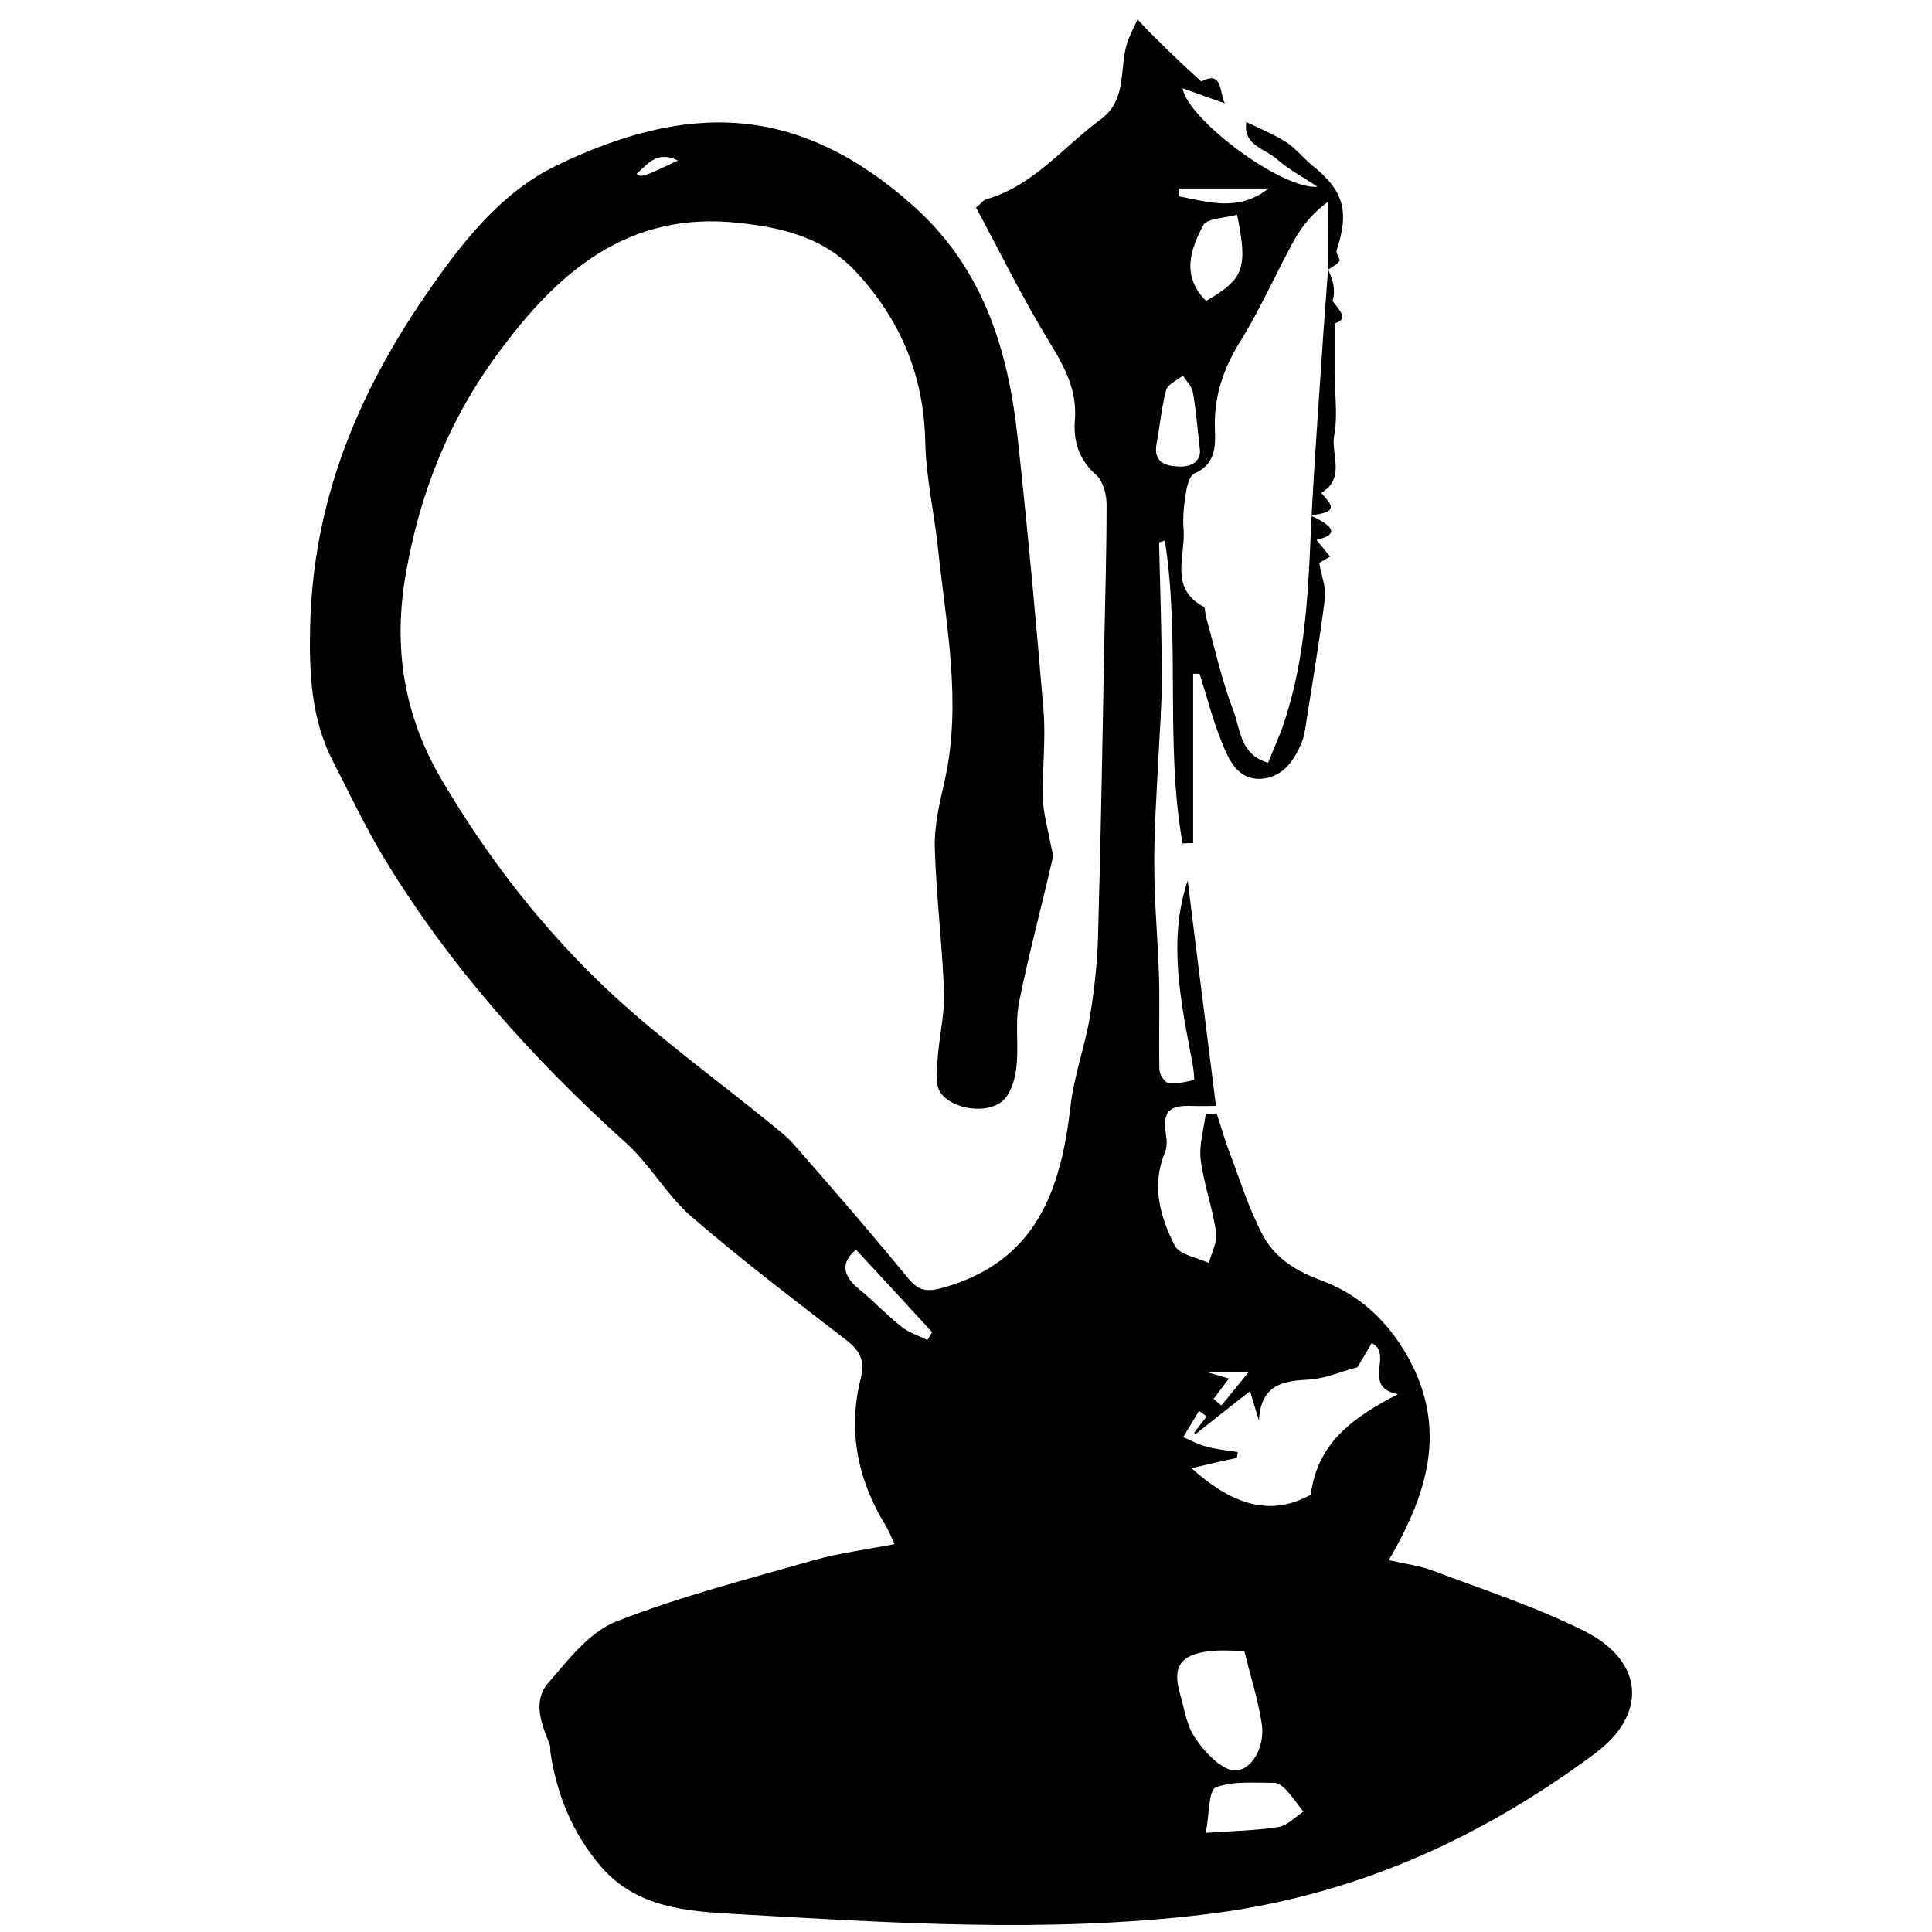
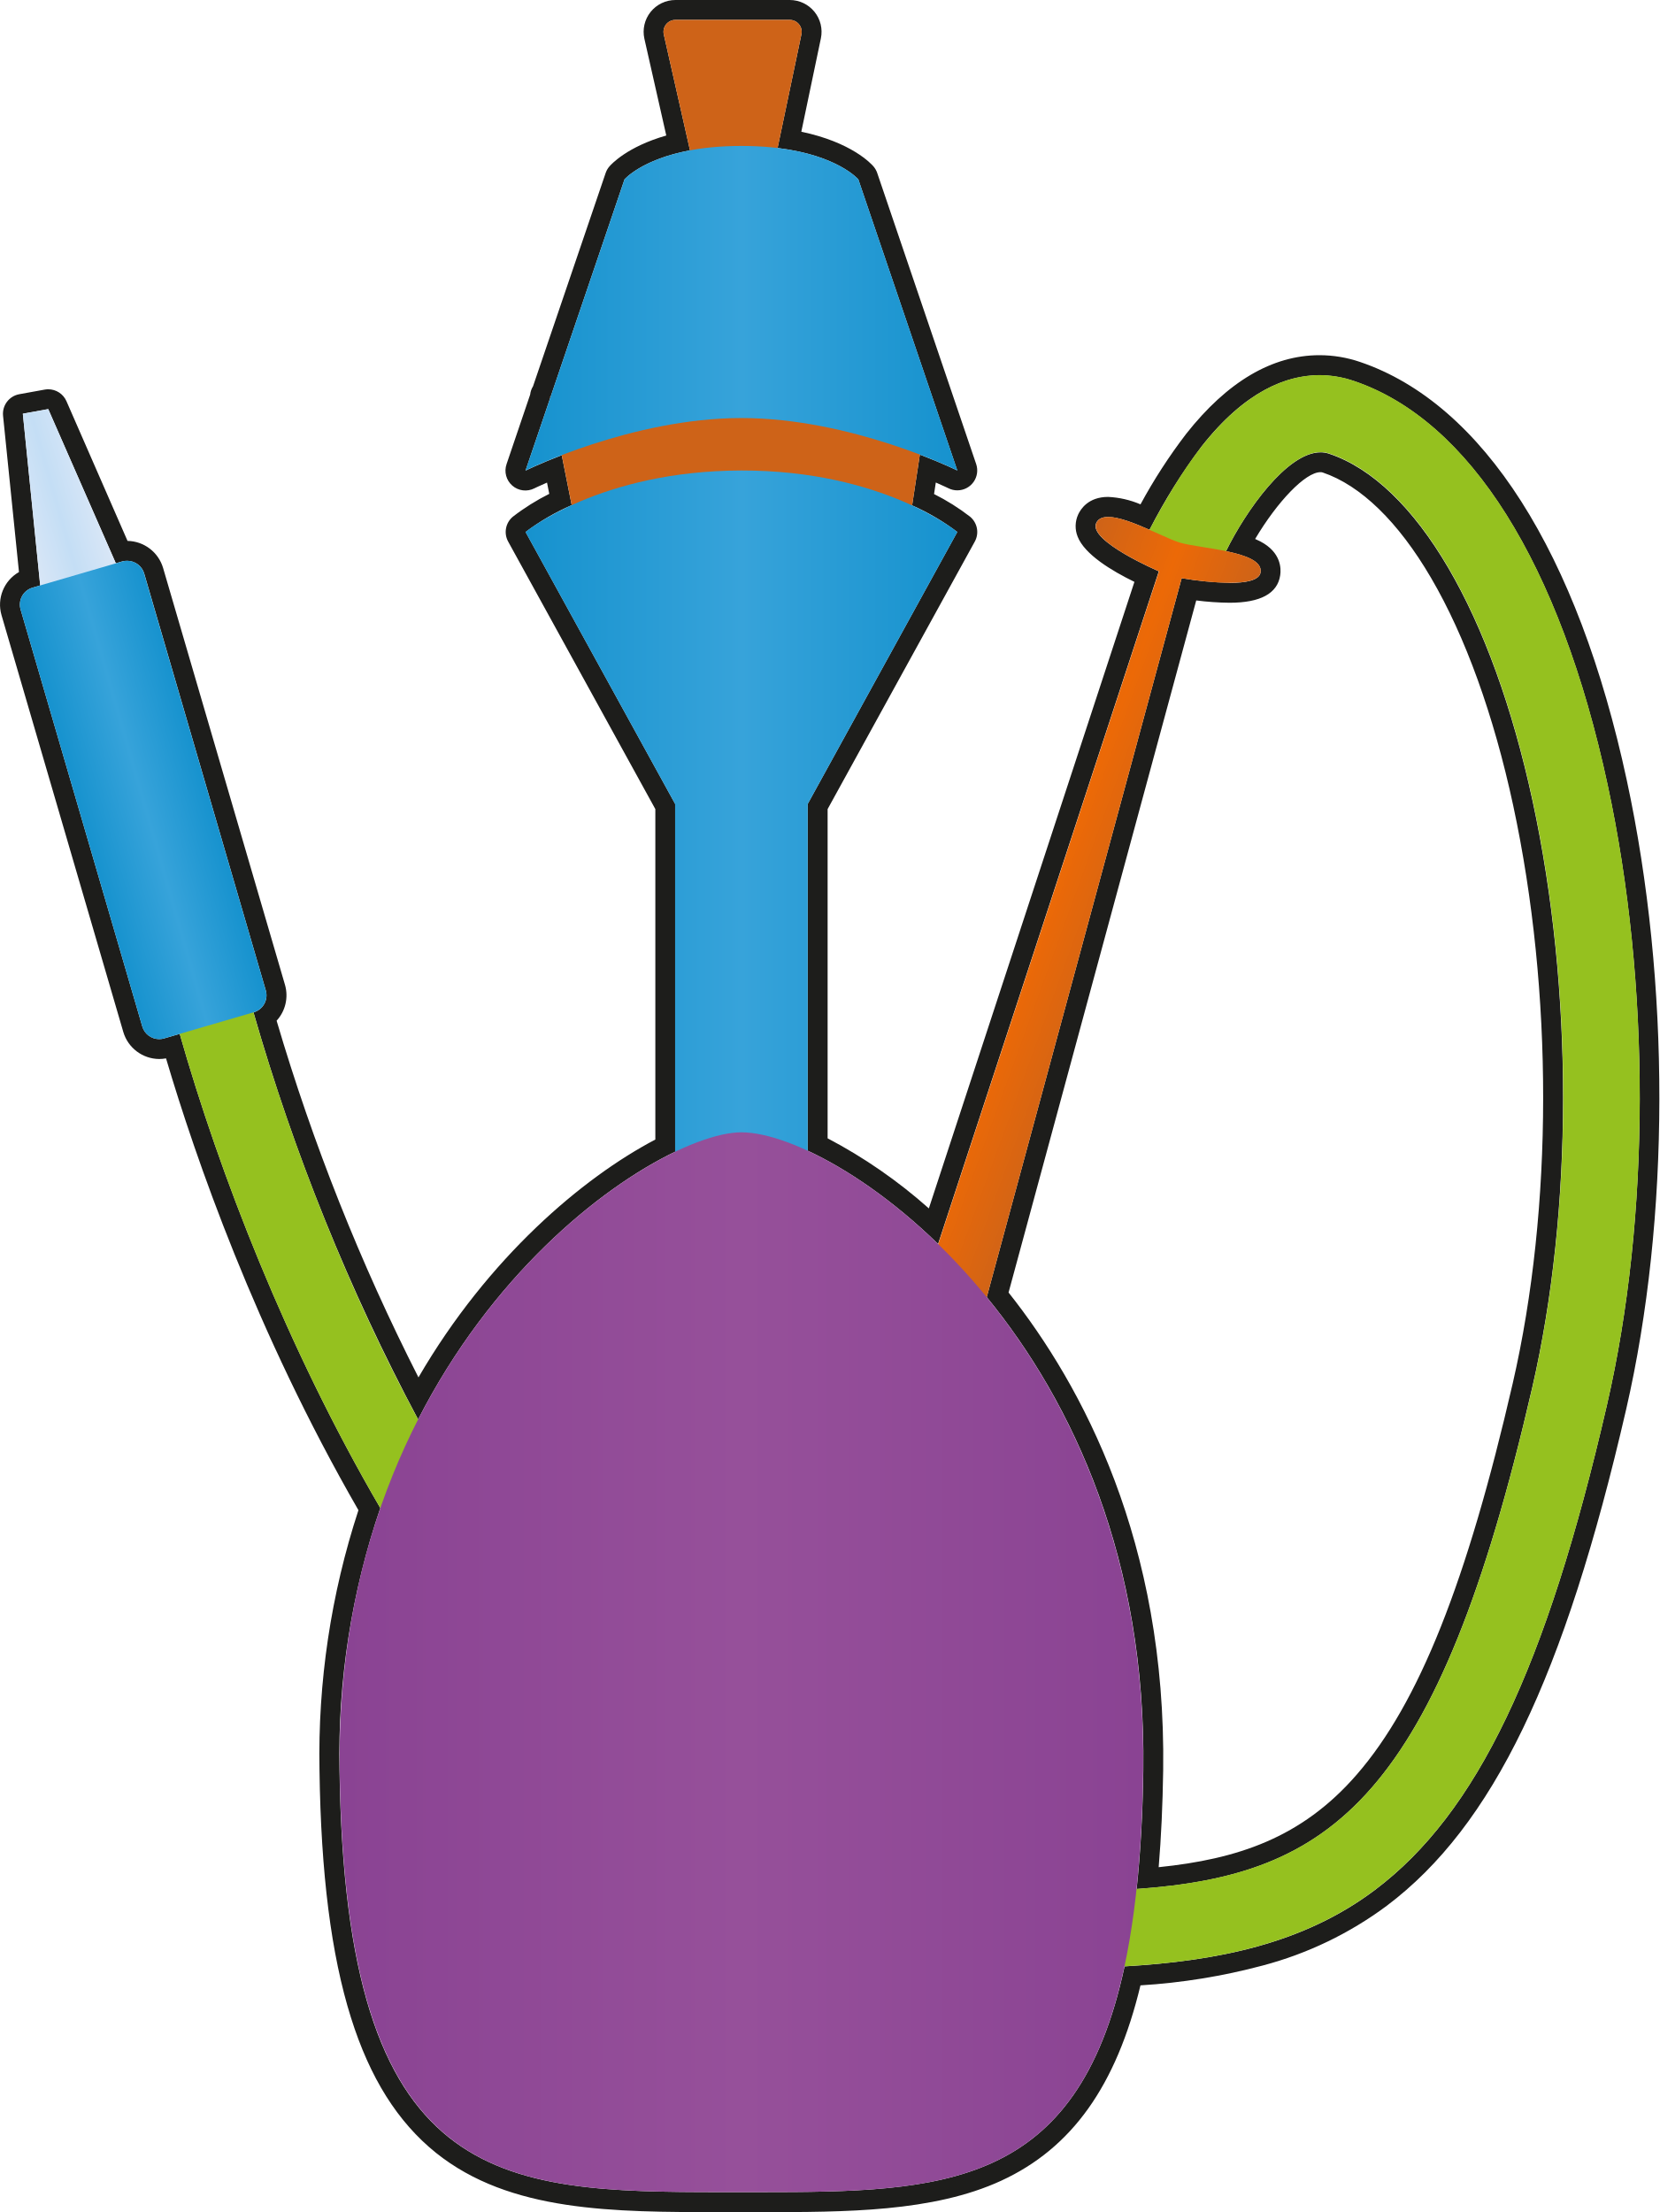
- <svg xmlns="http://www.w3.org/2000/svg" viewBox="0 0 566.9 566.9">
-   <path d="M389.7 79c.5 1.3 1.1 2.5 1.4 3.9.4 1.7.5 3.5-.1 5.4 2 2.8 5 5.3.6 6.6v14.3c0 6.1 1 12.5-.1 18.4-1.1 5.6 3.5 12.7-3.8 17 1.9 2.6 6.6 5.7-3.3 6.6 7.2 3.2 8.5 5.7 1.9 7.2 1.5 1.8 2.7 3.4 4 4.9-1.4.8-2.7 1.6-3.2 1.9.6 3.6 2 7 1.7 10.1-1.6 12.8-3.8 25.6-5.8 38.4-.2 1.2-.4 2.4-.8 3.5-2.2 5.7-5.6 10.8-12 11.3-7 .5-9.7-5.6-11.8-11-2.6-6.4-4.3-13.2-6.4-19.8h-1.9v49.7c-1 0-2.1 0-3.1.1-5.2-29.3-.6-59.4-5.2-88.9-.9.3-1.7.5-1.7.6.3 13.4.8 26.8.8 40.2 0 7.7-.6 15.3-1 23-.5 10.6-1.3 21.2-1.2 31.8 0 11 1.1 22 1.4 33 .2 8.9-.1 17.7.1 26.6 0 1.4 1.5 3.8 2.5 3.9 2.5.4 5.2-.2 7.6-.8.3-.1-.1-3.3-.4-4.9-3.4-18-7.3-36-1.4-53.6 2.6 21.2 5.4 42.8 8.3 66.1-1.7 0-4.6.1-7.4 0-6.5-.2-8.3 1.9-7.3 8.2.3 1.8.4 3.9-.3 5.5-4 9.7-1.4 18.8 2.9 27.3 1.4 2.7 6.6 3.5 10 5.1.8-3 2.6-6.2 2.1-9.1-1-7.2-3.6-14.1-4.5-21.3-.5-4.3.9-8.8 1.5-13.3 1.1-.1 2.1-.1 3.2-.2 1.3 3.9 2.4 7.9 3.9 11.8 3 7.9 5.5 16 9.4 23.5 3.5 6.8 9.5 10.8 17.1 13.6 11.3 4.1 19.8 11.9 25.9 22.9 11.4 20.8 5.7 39.6-5.8 59.3 4.9 1.1 9.1 1.6 13 3.1 14.9 5.6 30.2 10.6 44.4 17.7 17.5 8.8 18.7 24.4 3 36-34.2 25.4-71.6 42.1-114.8 47.2-46.2 5.5-91.9 2.4-137.8-.2-13.8-.8-28.3-1.8-38.7-13.6-8.5-9.8-13.2-21.2-15.1-33.9-.1-.7.1-1.5-.2-2.2-2.4-6-5.1-12.6-.5-18 5.9-6.8 12.1-15 20-18.1 18.8-7.4 38.5-12.4 58-18 7.5-2.1 15.3-3.1 23.7-4.7-1.3-2.7-1.8-4.2-2.7-5.6-8.2-13.4-11.1-27.8-7.2-43.2 1.3-5-.3-8-4.3-11.1-15.3-11.8-30.8-23.6-45.4-36.2-7.3-6.3-12.2-15.4-19.4-21.8-27.4-24.7-51.7-51.9-70.8-83.4-5.5-9.1-10-18.7-14.9-28.2-6.5-12.5-7.1-26-6.8-39.6.8-36 13.3-67.4 33.7-97.1 10.7-15.7 22.3-30.4 38.5-38.3 37.6-18.1 70.3-19.1 105 12 20.3 18.2 27.6 42 30.4 67.8 2.9 26.7 5.4 53.4 7.6 80.2.7 8.4-.4 17-.2 25.5.1 4.4 1.4 8.8 2.2 13.2.3 1.6 1 3.4.6 4.9-3.2 14-7 27.9-9.8 42-1.2 6.2 0 12.9-.8 19.2-.4 3.5-1.7 7.8-4.2 9.8-4.5 3.7-14.3 2.4-17.9-2.4-1.7-2.2-1.2-6.4-1-9.7.4-6.6 2.1-13.3 1.9-19.9-.5-14.1-2.3-28.2-2.7-42.3-.2-6.6 1.4-13.3 2.9-19.8 5.1-23 .4-45.7-2-68.5-1.1-10.3-3.5-20.6-3.7-30.9-.4-19.4-7.2-35.7-20.2-49.8-9.4-10.2-21.6-13.1-34.5-14.5-32.6-3.6-53.2 14.4-70.9 38.6-14.2 19.3-22.7 40.7-26.8 64.2-3.8 21.6-.7 41.6 10.5 60.6 13.7 23.3 30.2 44.5 49.9 62.8 14.7 13.6 31 25.4 46.6 38.1 2.4 2 5 3.9 7 6.3 11.3 12.9 22.5 25.8 33.4 39.1 3.2 3.9 5.7 4 10.4 2.7 27.1-7.7 34.4-28.5 37.2-53.1 1-8.9 4.2-17.5 5.7-26.3 1.3-7.9 2.2-15.9 2.4-23.9.8-28.4 1.3-56.7 1.8-85.1.3-13.8.7-27.6.7-41.4 0-2.9-1-6.7-2.9-8.5-5.2-4.5-6.9-10-6.4-16.2.7-8.8-3-15.6-7.4-22.8-7.8-12.7-14.4-26.2-21.6-39.6 1.5-1.2 2.2-2.3 3.2-2.5 13.7-4 22.4-15.3 33.4-23.4 7.9-5.8 5.3-15 7.8-22.6.8-2.3 2-4.5 3-6.7 1.7 1.8 3.3 3.6 5.1 5.3 2.5 2.5 5.1 5 7.7 7.5 1.9 1.8 3.8 3.5 5.9 5.4 6.4-3.4 5.2 3.3 6.9 6.4-4-1.4-8-2.8-12.4-4.4 1.5 9.1 29.1 29.8 39.6 28.9-4.8-3.2-8.7-5.2-11.9-8.1-3.5-3.1-10-4-9-10.9 3.9 1.9 8.1 3.6 11.7 5.9 2.8 1.8 4.9 4.6 7.5 6.7 9.4 7.5 11.1 13.5 7.3 25.1-.3.9 1.2 2.5.8 3.1-.7 1.1-2.1 1.7-3.3 2.5V59.2c-4.2 3-7.4 6.8-9.8 11-5.5 9.9-10 20.4-16 30-5.1 8.2-7.8 16.5-7.4 26 .2 5.1 0 10.1-6 12.7-1.4.6-2.2 3.6-2.5 5.6-.6 3.6-1 7.3-.7 10.9.6 7.8-4.3 17.1 5.8 22.6.6.3.5 1.8.7 2.7 2.6 9.4 4.7 19 8.2 28.1 2 5.3 1.9 12.7 10.1 15 1.4-3.5 2.9-6.8 4.1-10.1 6-17 7.4-34.7 8.2-52.5.8-19.1 2.2-38.2 3.5-57.3.5-8.2 1.2-16.5 1.8-24.9zm-40.1 351.8c11 9.9 22.4 14.8 35 7.8 2-15.5 12.8-22.9 25.6-29.5-10.9-2.2-1.2-11.8-7.7-15-1.5 2.5-2.9 4.9-4.2 7.1-4.7 1.2-9.3 3.3-14.1 3.6-7.6.4-14.2 1.3-14.8 12-1.1-3.5-1.7-5.6-2.6-8.6-6 4.7-11.1 8.7-16.1 12.7-.1-.2-.2-.3-.3-.5 1.2-1.6 2.5-3.2 3.7-4.8-.8-.5-1.5-1.1-2.3-1.6-1.5 2.6-3.1 5.1-4.6 7.7 2.3 1 4.5 2.2 6.9 2.8 3 .8 6 1.1 9.1 1.6-.1.6-.2 1.1-.3 1.7-4.3.9-8.5 1.9-13.3 3zm15.5 53.6c-3.6 0-6.9-.3-10.2.1-8.6 1-11 4.6-8.6 12.7 1.2 4.1 1.8 8.7 4.1 12.3 2.5 3.8 6 7.9 10 9.6 5.5 2.3 11.1-5.4 9.8-13.5-1.1-7-3.3-13.9-5.1-21.2zm-11.3 53.4c8.9-.6 15.2-.7 21.3-1.7 2.6-.4 4.9-2.9 7.3-4.5-1.6-2.2-3.2-4.4-5-6.4-.9-1-2.4-2.1-3.6-2.1-5.8.1-12-.6-17.1 1.4-2.1.9-1.8 7.8-2.9 13.3zm.1-449.5c11.1-6.4 12.3-9.5 9.1-25.3-3.5 1-8.9 1-10 3.2-3.6 6.9-6.5 14.7.9 22.1zm-1.9 43c-.7-6.3-1.1-11.4-2-16.3-.3-1.7-1.9-3.2-2.9-4.8-1.7 1.4-4.4 2.5-4.9 4.2-1.4 5.1-1.8 10.4-2.8 15.6-1.1 5.6 2.4 6.8 6.7 6.9 4.5.1 6.5-2.3 5.9-5.6zM251.2 366.7c-4.1 3.3-4.5 7.2.8 11.5 4.3 3.5 8.1 7.6 12.4 11 2.2 1.8 5.1 2.7 7.7 4 .5-.8 1-1.5 1.4-2.3-7.3-8-14.7-16-22.3-24.2zm121-311.4h-26.3v2.3c8.8 1.7 17.6 4.6 26.3-2.3zm-16.1 355.2c.8.6 1.5 1.3 2.3 1.9 2.4-2.9 4.7-5.8 8.1-9.9h-12.8c3.1.9 4.9 1.4 6.9 2-1.8 2.4-3.2 4.2-4.5 6zM186.8 51c1.4 1.1 1.6 1.1 12.1-3.9-6.1-3-8.8 1-12.1 3.9z" />
+ <svg xmlns="http://www.w3.org/2000/svg" xmlns:xlink="http://www.w3.org/1999/xlink" viewBox="0 0 417.21 556.13">
+   <defs>
+     <linearGradient id="a" x1="132.11" y1="215.41" x2="240.67" y2="215.41" gradientUnits="userSpaceOnUse">
+       <stop offset="0" stop-color="#1692ce" />
+       <stop offset=".5" stop-color="#37a3da" />
+       <stop offset="1" stop-color="#1692ce" />
+     </linearGradient>
+     <linearGradient id="b" x1="132.11" y1="77.49" x2="240.67" y2="77.49" xlink:href="#a" />
+     <linearGradient id="c" x1="242.11" y1="223.44" x2="282.63" y2="238.18" gradientUnits="userSpaceOnUse">
+       <stop offset="0" stop-color="#ce6318" />
+       <stop offset=".5" stop-color="#ec6907" />
+       <stop offset="1" stop-color="#ce6318" />
+     </linearGradient>
+     <linearGradient id="d" x1="3.92" y1="133.35" x2="26.64" y2="126.83" gradientUnits="userSpaceOnUse">
+       <stop offset="0" stop-color="#dde8f7" />
+       <stop offset=".5" stop-color="#c4def5" />
+       <stop offset="1" stop-color="#dde8f7" />
+     </linearGradient>
+     <linearGradient id="e" x1="20.2" y1="205.65" x2="51.79" y2="196.59" gradientTransform="rotate(16.27 35.996 201.127)" xlink:href="#a" />
+     <linearGradient id="f" x1="85.33" y1="417.91" x2="287.45" y2="417.91" gradientUnits="userSpaceOnUse">
+       <stop offset="0" stop-color="#8a4393" />
+       <stop offset=".5" stop-color="#96509a" />
+       <stop offset="1" stop-color="#8a4393" />
+     </linearGradient>
+   </defs>
+   <path d="M198.55 5a3 3 0 0 1 2.93 3.6l-6 28.61c15.16 1.84 20.3 7.89 20.3 7.89l24.88 73.19s-3.56-1.76-9.41-4l-1.95 12.77a56.79 56.79 0 0 1 11.36 6.68l-37.61 68.39v87.17c9.72 4.51 21.33 12.31 32.78 23.45l55.49-169.12s-17.83-7.63-15.74-12.13c.5-1.1 1.58-1.53 3-1.53 2.72 0 6.71 1.59 10.41 3.23a143.47 143.47 0 0 1 13.12-21c10.89-13.84 21.28-17.86 29.62-17.86a26.71 26.71 0 0 1 8.58 1.44c29.19 9.86 51.86 45.93 63.84 101.56 10.82 50.2 10.76 108.48-.17 155.9-15.24 66.17-32.68 102.63-58.32 121.93-18 13.55-39.58 17.84-62.94 19.21-12 55.81-45.71 56.75-91.47 56.75h-9.75c-56.53 0-94.71-1.45-96.15-106.1a191.56 191.56 0 0 1 10.26-65.89c-23.54-40.38-40.49-84.27-50.43-119.21l-3.91 1.14a4.09 4.09 0 0 1-1.24.18 4.42 4.42 0 0 1-4.26-3.19L5.18 153.25a4.43 4.43 0 0 1 3-5.5l1.92-.56L5.74 104l6.39-1.16 17 38.77 1.61-.47A4.55 4.55 0 0 1 32 141a4.45 4.45 0 0 1 4.26 3.2L66.82 249a4.45 4.45 0 0 1-3 5.5h-.1a526.51 526.51 0 0 0 41.39 102.36c18.27-35.73 45.41-58.07 64.63-67.31v-87.41l-37.61-68.39a56.91 56.91 0 0 1 11.59-6.75l-2.5-12.55c-5.67 2.18-9.11 3.88-9.11 3.88l6.23-18.33-.05-.24h.13L157 45.1s4.26-5 16.46-7.3l-6.59-29.15A3 3 0 0 1 169.79 5h28.76m110.57 141.53a80.37 80.37 0 0 1-12.05-1.17l-49 180.75c21.78 26.63 40.09 66.18 39.36 118.92-.15 11.1-.72 21-1.68 29.9 48.9-3.49 75.58-22.48 99.43-126 10.32-44.8 10.36-99.94.11-147.51-10.19-47.31-29.31-80-51.16-87.34a6.5 6.5 0 0 0-2.15-.35c-8.4 0-18.77 14.68-23.76 24.85 4.86 1 9.11 2.49 8.69 5.32-.31 2.05-3.81 2.65-7.79 2.65M198.55 0h-28.76A8 8 0 0 0 162 9.75l5.5 24.32c-9.84 2.82-13.83 7.23-14.31 7.79a4.9 4.9 0 0 0-.93 1.63L134 97.12a4.92 4.92 0 0 0-.72 2.09l-5.93 17.47a5 5 0 0 0 7 6.09s1.15-.57 3.17-1.44l.56 2.83a55.69 55.69 0 0 0-9.14 5.74 5 5 0 0 0-1.19 6.26l37 67.26v83.08c-18.22 9.57-42 29.61-59.55 59.8a525.66 525.66 0 0 1-35.66-89.68 9.46 9.46 0 0 0 2.11-9L41 142.79a9.5 9.5 0 0 0-8.94-6.8l-15.35-35.12a5 5 0 0 0-4.58-3 5.45 5.45 0 0 0-.89.08l-6.39 1.16a5 5 0 0 0-4.08 5.43l4 39.28a9.44 9.44 0 0 0-4.39 10.83L31 259.46a9.48 9.48 0 0 0 9 6.79 9.31 9.31 0 0 0 1.74-.16c7.36 24.88 22.5 68.68 48.37 113.59a197.91 197.91 0 0 0-9.79 65.42c.36 26 2.94 46.35 7.91 62.16 4.76 15.15 11.75 26.26 21.38 34 18.62 14.9 44.48 14.9 71.86 14.9h9.75c21.3 0 43.34 0 60.49-7.9 17.73-8.17 28.92-23.82 35-49.11a155.76 155.76 0 0 0 30.78-5 91.45 91.45 0 0 0 31.13-15c26.66-20.07 44.66-57.4 60.19-124.81 11.07-48.09 11.14-107.19.18-158.08-12.32-57.39-36.16-94.77-67.08-105.26a31.65 31.65 0 0 0-10.18-1.7c-11.91 0-23.19 6.66-33.54 19.79a135 135 0 0 0-11.47 17.71 23.56 23.56 0 0 0-8.14-1.87c-5 0-6.93 3.1-7.54 4.44a7.07 7.07 0 0 0-.13 5.53c1.72 4.46 8.55 8.6 14.28 11.39l-51.68 157.52a127.28 127.28 0 0 0-25.45-17.62v-82.77l37-67.26a5 5 0 0 0-1.19-6.26 55.23 55.23 0 0 0-9.05-5.69l.44-2.9c2 .88 3.19 1.45 3.21 1.46a4.93 4.93 0 0 0 2.21.51 5 5 0 0 0 4.73-6.6l-24.88-73.19a5.05 5.05 0 0 0-.92-1.63c-.58-.68-5.53-6.1-18.16-8.74l4.92-23.49A8 8 0 0 0 198.55 0zm117 135.49c5.58-9.39 12.62-16.78 16.42-16.78a1.59 1.59 0 0 1 .55.08c9.56 3.23 19 12.39 27.24 26.49 8.61 14.7 15.75 34.47 20.64 57.17 10.1 46.89 10.06 101.22-.1 145.33-11.54 50.12-23.64 80.46-39.22 98.38-13.89 16-30.09 21.25-49.79 23.28.63-7.53 1-15.69 1.13-24.34.79-57.36-20.31-96.73-38.87-120.14l47.18-174a70.85 70.85 0 0 0 8.38.58c7.76 0 12.05-2.32 12.73-6.91.25-1.64.26-5.76-5-8.51-.4-.21-.84-.42-1.31-.62z" fill="#1d1d1b" />
+   <path fill="#ce6318" d="M227.75 137.31l-82.07-.53-7.39-37.05 95.12.42-5.66 37.16z" />
+   <path d="M203.06 312.54v-110.4l37.61-68.39s-18.67-15.52-54.28-15.46-54.28 15.46-54.28 15.46l37.61 68.39v110.4z" fill="url(#a)" />
+   <path d="M175.33 46.09l-8.46-37.44A3 3 0 0 1 169.79 5h28.76a3 3 0 0 1 2.93 3.6l-7.84 37.45a3 3 0 0 1-2.93 2.37h-12.46a3 3 0 0 1-2.92-2.33z" fill="#ce6318" />
+   <path d="M215.79 45.1s-7.13-8.41-29.4-8.41S157 45.1 157 45.1l-24.88 73.19s26.65-13.19 54.28-13.19 54.28 13.19 54.28 13.19z" fill="url(#b)" />
+   <path d="M249.21 495c-109.54 0-180.28-149.48-204.8-237.82L63 252c7 25.09 27.48 89.52 67.3 145.68 36.71 51.77 76.72 78 118.92 78 73.31 0 106.76 0 136-126.81 10.32-44.8 10.36-99.94.11-147.51-10.19-47.31-29.31-80-51.16-87.34-9.33-3.16-22.17 15.88-27 26.77l-19.44-5.09c.19-.45 6.71-13.75 14.4-23.52 15.11-19.15 29.11-19.51 38.2-16.44 29.19 9.86 51.86 45.93 63.84 101.56 10.82 50.2 10.76 108.48-.17 155.9-15.24 66.17-32.68 102.63-58.32 121.93C319.3 495 285.26 495 249.21 495z" fill="#95c11f" />
+   <path d="M246.13 333.29l50.94-187.93s19.1 3.44 19.84-1.48c.8-5.34-15.11-5.91-20.29-7.46s-18.78-9.82-21-4.92c-2.09 4.52 15.75 12.14 15.75 12.14l-60.7 185z" fill="url(#c)" />
+   <path fill="url(#d)" d="M11.33 159.18l-5.59-55.15 6.39-1.16 22.14 50.56-22.94 5.75z" />
+   <rect x="19.83" y="142.09" width="32.34" height="118.06" rx="4.44" ry="4.44" transform="rotate(-16.27 35.996 201.138)" fill="url(#e)" />
+   <path d="M186.39 284.68c-23.16 0-102.52 52.72-101 160.35s41.83 106.1 101 106.1 99.56 1.54 101-106.1-76.26-160.35-101-160.35z" fill="url(#f)" />
</svg>
